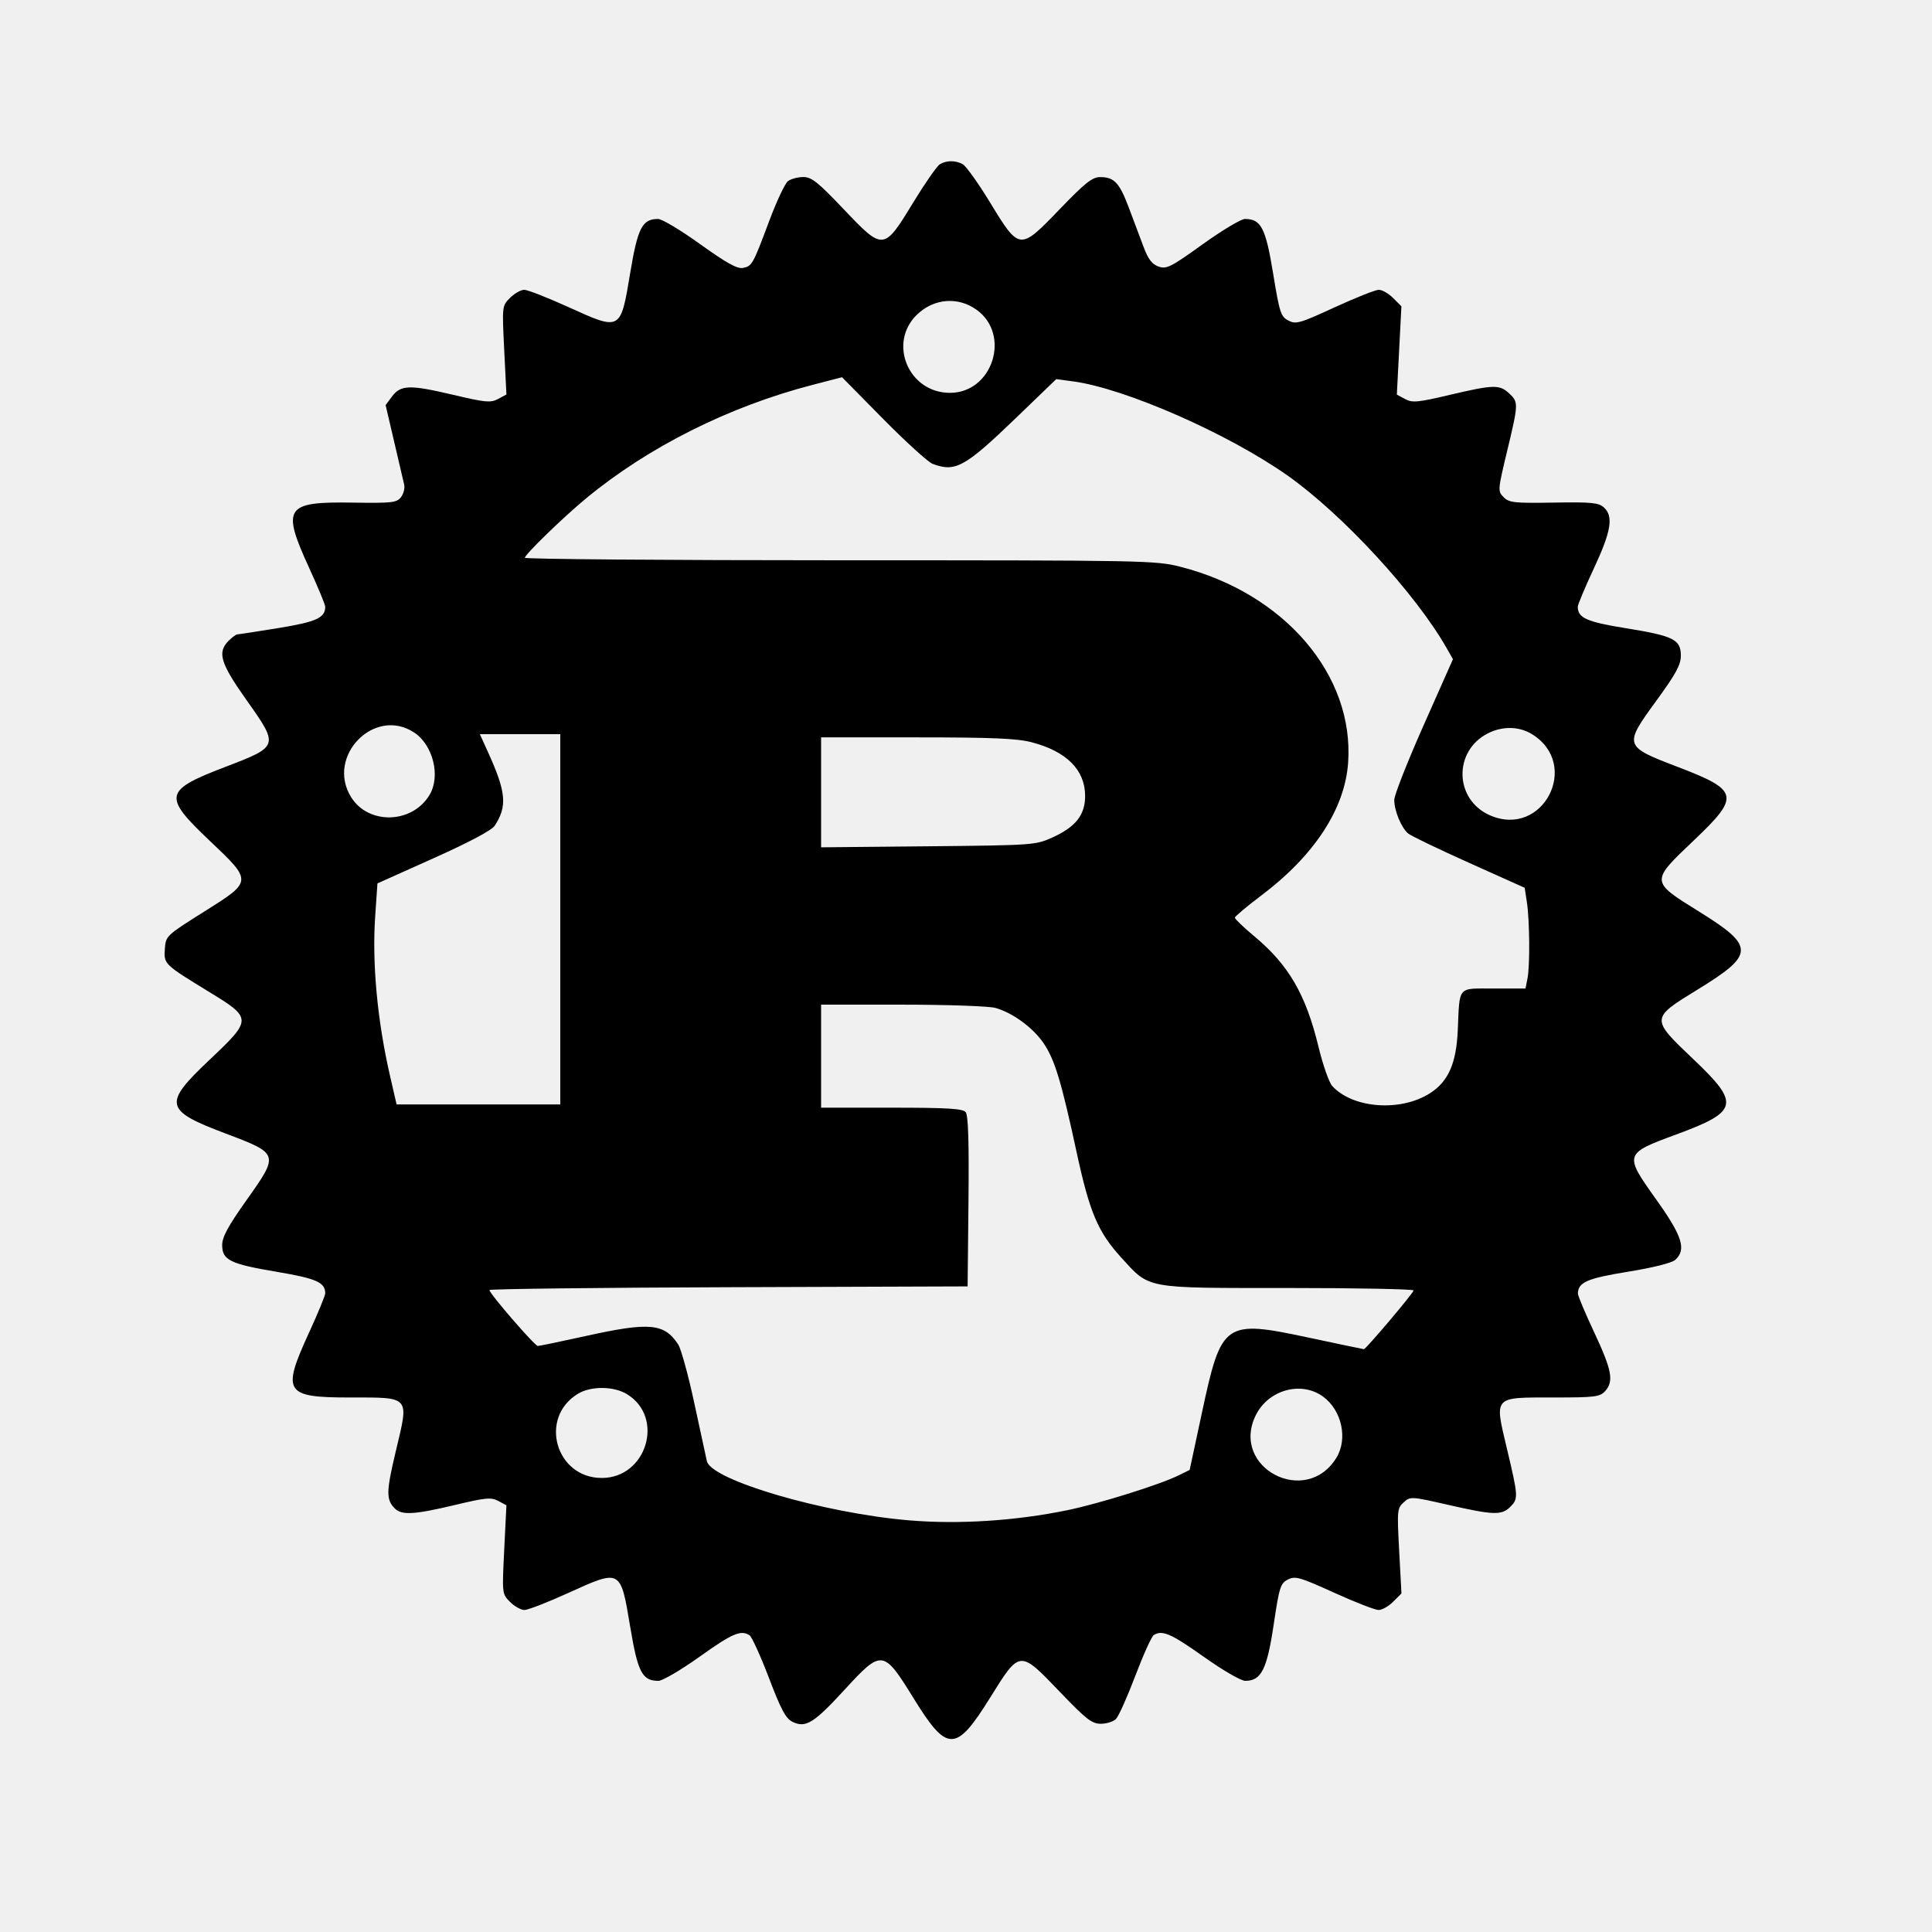
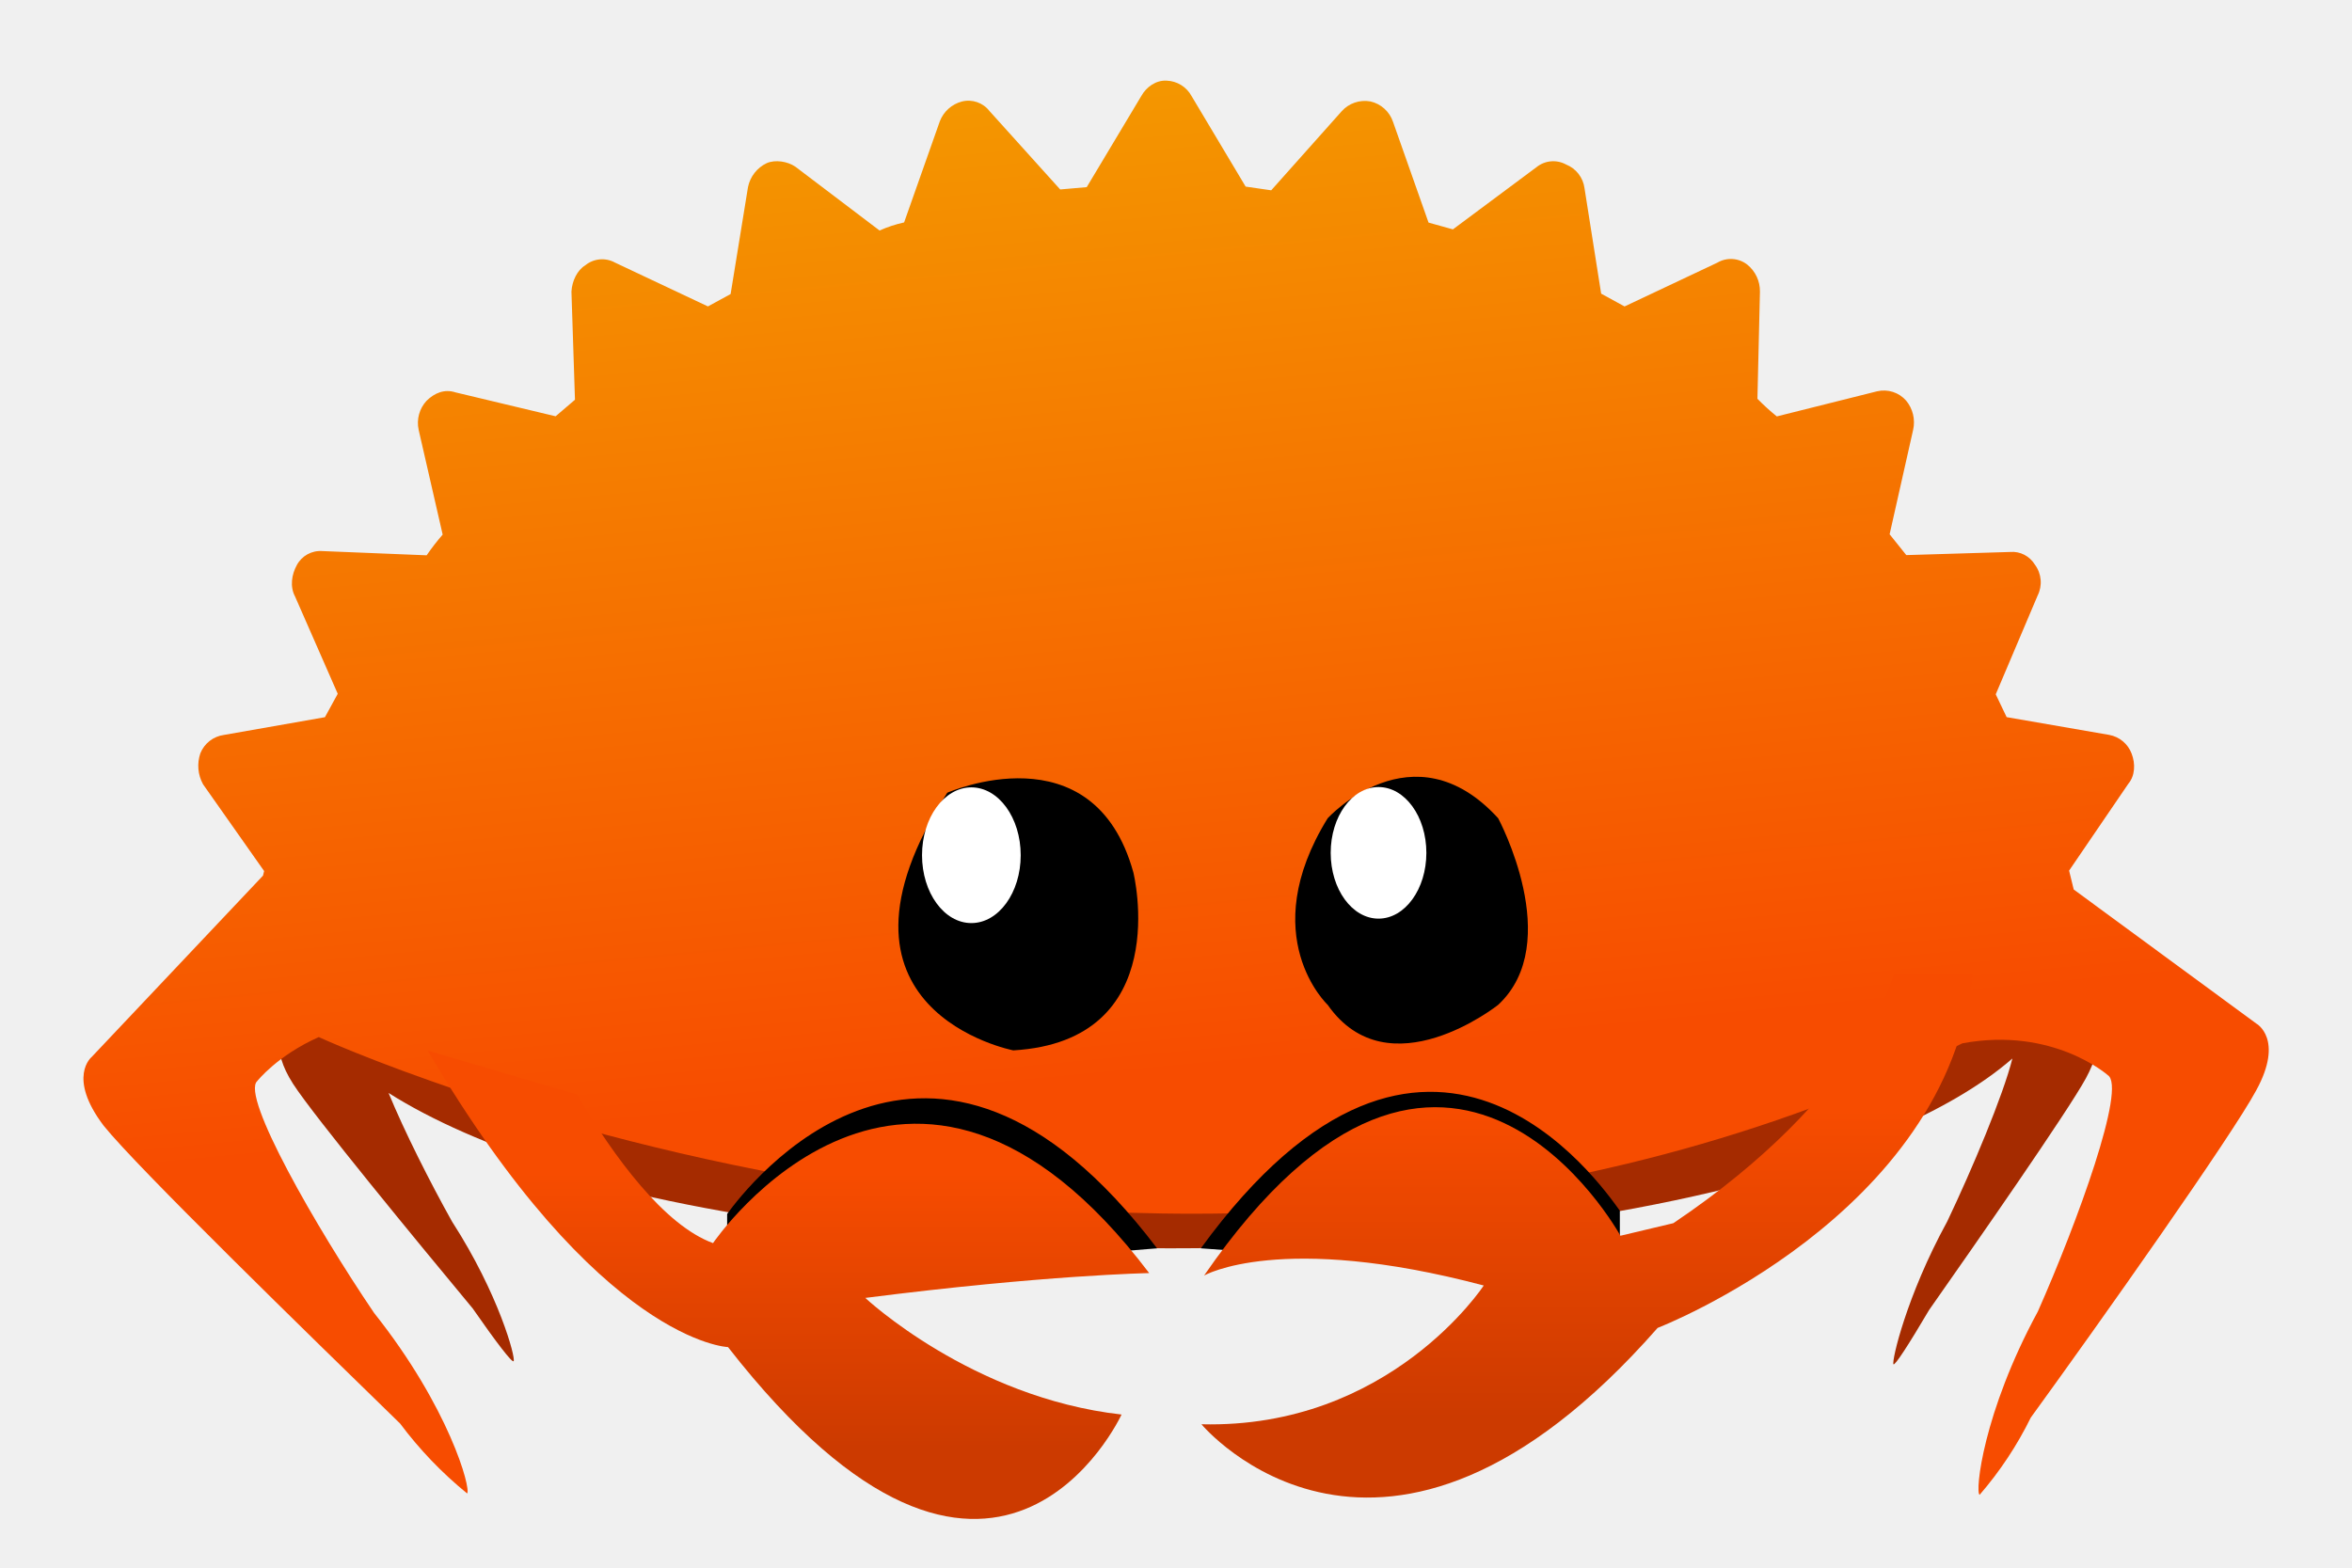
- <svg xmlns="http://www.w3.org/2000/svg" viewBox="0 0 128 128">
-   <path d="M62.271 10.88c-.189.11-.982 1.248-1.763 2.529-1.96 3.217-1.982 3.219-4.615.448-1.713-1.802-2.127-2.132-2.679-2.128-.359.002-.812.124-1.008.271-.195.147-.748 1.317-1.228 2.6-1.099 2.939-1.152 3.034-1.761 3.151-.375.071-1.097-.331-2.828-1.574-1.278-.919-2.532-1.67-2.786-1.67-1.054 0-1.351.576-1.853 3.593-.638 3.836-.616 3.823-4.074 2.252-1.396-.633-2.72-1.152-2.943-1.152-.223 0-.646.24-.939.533-.532.533-.533.535-.388 3.468l.146 2.936-.555.297c-.492.263-.831.231-3.009-.284-2.843-.671-3.443-.653-4.019.122l-.421.566.565 2.421c.31 1.331.609 2.613.665 2.848.055.234-.04.609-.212.832-.284.367-.586.4-3.217.36-4.453-.07-4.706.312-2.866 4.328.585 1.275 1.064 2.433 1.064 2.572 0 .734-.585 1.001-3.098 1.411-1.406.229-2.628.417-2.716.417-.088 0-.352.192-.586.426-.765.765-.548 1.483 1.187 3.932 2.161 3.05 2.157 3.061-1.413 4.427-4.06 1.553-4.142 1.936-1.051 4.868 2.879 2.73 2.882 2.69-.377 4.739-2.469 1.551-2.507 1.588-2.57 2.429-.076 1.023-.058 1.041 2.89 2.842 2.915 1.78 2.915 1.834.054 4.541-3.077 2.91-2.982 3.335 1.081 4.868 3.55 1.339 3.555 1.355 1.39 4.405-1.227 1.729-1.618 2.449-1.618 2.983 0 .999.52 1.254 3.627 1.776 2.617.441 3.2.7 3.2 1.422 0 .148-.48 1.316-1.067 2.594-1.826 3.977-1.618 4.308 2.704 4.308 4.025 0 3.918-.123 3.051 3.507-.654 2.736-.664 3.26-.072 3.851.453.454 1.307.403 3.978-.236 2.04-.487 2.398-.521 2.871-.268l.54.289-.146 2.935c-.145 2.934-.144 2.936.388 3.469.293.293.722.533.952.533.23 0 1.554-.516 2.943-1.147 3.447-1.565 3.425-1.578 4.061 2.246.504 3.031.798 3.594 1.874 3.594.267 0 1.494-.72 2.728-1.6 2.167-1.546 2.729-1.788 3.306-1.421.149.094.727 1.364 1.284 2.822.819 2.144 1.119 2.702 1.575 2.92.868.416 1.405.082 3.445-2.14 2.463-2.683 2.564-2.67 4.575.589 2.221 3.598 2.796 3.59 5.073-.073 1.962-3.156 1.939-3.154 4.591-.384 1.761 1.838 2.136 2.131 2.73 2.131.379 0 .832-.142 1.005-.316.174-.174.75-1.459 1.28-2.855.53-1.397 1.079-2.613 1.221-2.703.561-.357 1.142-.106 3.306 1.43 1.274.905 2.473 1.6 2.758 1.6 1.058 0 1.44-.751 1.88-3.703.376-2.517.452-2.758.947-3.009.487-.247.779-.164 3.063.873 1.389.63 2.713 1.146 2.943 1.146.23 0 .666-.247.967-.549l.549-.548-.151-2.815c-.144-2.688-.131-2.832.298-3.22.441-.399.486-.397 2.952.166 2.986.682 3.543.7 4.104.139.548-.548.542-.668-.208-3.831-.841-3.548-.954-3.422 3.088-3.422 2.755 0 3.062-.039 3.413-.426.586-.648.447-1.39-.732-3.903-.595-1.266-1.078-2.418-1.074-2.56.02-.747.607-1.002 3.32-1.443 1.66-.269 2.902-.581 3.127-.784.754-.681.477-1.567-1.244-3.98-2.157-3.024-2.148-3.053 1.306-4.326 4.136-1.524 4.254-2.032 1.159-4.973-2.867-2.724-2.868-2.709.272-4.637 3.796-2.33 3.802-2.855.067-5.173-3.212-1.993-3.21-1.965-.331-4.699 3.088-2.934 3.004-3.318-1.057-4.871-3.584-1.371-3.595-1.405-1.417-4.394 1.297-1.78 1.618-2.371 1.618-2.981 0-1.066-.478-1.305-3.622-1.813-2.627-.424-3.205-.682-3.205-1.429 0-.142.48-1.285 1.067-2.542 1.149-2.461 1.31-3.446.66-4.035-.349-.316-.817-.361-3.321-.32-2.62.044-2.955.007-3.318-.358-.397-.399-.393-.455.227-3.042.76-3.17.763-3.247.138-3.834-.634-.596-1.03-.586-3.941.099-2.121.5-2.472.533-2.954.275l-.547-.293.151-2.926.152-2.925-.547-.547c-.301-.301-.728-.547-.95-.547-.221 0-1.538.523-2.926 1.161-2.318 1.067-2.567 1.138-3.068.876-.5-.262-.583-.52-1.01-3.127-.493-3.016-.798-3.603-1.869-3.603-.254 0-1.513.755-2.798 1.678-2.11 1.516-2.393 1.659-2.919 1.476-.435-.152-.688-.483-.997-1.306-.229-.606-.667-1.774-.975-2.595-.622-1.656-.969-2.027-1.901-2.027-.52 0-.991.374-2.679 2.127-2.653 2.756-2.663 2.755-4.614-.445-.78-1.279-1.595-2.421-1.812-2.537-.488-.262-1.062-.261-1.511.002m2.418 9.635c2.311 1.645 1.082 5.512-1.752 5.512-2.75 0-4.135-3.313-2.171-5.194 1.108-1.062 2.697-1.191 3.923-.318m-2.906 10.214c1.515.576 2.137.23 5.596-3.104l2.599-2.506 1.1.146c3.45.458 10.312 3.472 14.255 6.261 3.623 2.564 8.438 7.786 10.49 11.377l.439.769-1.944 4.38c-1.07 2.409-1.945 4.633-1.945 4.944 0 .717.47 1.851.923 2.226.191.159 2.006 1.033 4.033 1.942l3.684 1.654.145.937c.187 1.221.212 4.22.042 5.072l-.133.666h-2.103c-2.439 0-2.251-.218-2.383 2.774-.096 2.169-.62 3.368-1.812 4.144-1.942 1.267-5.149 1.037-6.509-.466-.209-.231-.615-1.392-.903-2.581-.841-3.473-1.971-5.423-4.241-7.32-.717-.599-1.303-1.158-1.303-1.243 0-.084.788-.748 1.752-1.473 3.51-2.646 5.528-5.726 5.75-8.777.423-5.819-4.213-11.243-11.109-13.001-1.635-.417-2.333-.43-22.56-.43-11.48 0-20.873-.075-20.873-.166 0-.215 2.551-2.691 4.054-3.933 4.127-3.412 9.488-6.097 15.04-7.531l1.92-.497 2.728 2.766c1.501 1.521 2.972 2.857 3.268 2.97M27.432 48.526c1.257.823 1.772 2.891 1.03 4.134-1.148 1.924-4.056 2.005-5.205.145-1.671-2.702 1.547-6.001 4.175-4.279m74.05.105c3.288 2.005.74 6.937-2.78 5.38-2.35-1.04-2.425-4.252-.127-5.424.959-.489 2.061-.472 2.907.044M37.12 60.907v12.266H26.276l-.43-1.866c-.846-3.675-1.202-7.477-.989-10.591l.149-2.188 3.728-1.672c2.339-1.048 3.843-1.847 4.037-2.144.848-1.293.767-2.217-.423-4.845l-.556-1.227h5.328v12.267m31.22-11.733c2.322.604 3.549 1.833 3.552 3.556.002 1.265-.625 2.059-2.18 2.761-1.101.498-1.276.51-8.219.578l-7.093.068v-7.284h6.355c4.964 0 6.625.07 7.585.321m-2.396 17.602c1.151.32 2.512 1.32 3.21 2.359.733 1.092 1.162 2.512 2.178 7.216.858 3.976 1.41 5.276 2.956 6.968 1.915 2.095 1.471 2.014 11.037 2.014 4.581 0 8.328.073 8.328.163 0 .161-3.155 3.891-3.291 3.891-.039 0-1.687-.345-3.662-.767-5.577-1.191-5.778-1.051-7.058 4.926l-.823 3.84-.743.366c-1.24.612-5.27 1.872-7.359 2.302-3.452.71-7.209.95-10.511.671-5.629-.477-13.083-2.661-13.374-3.92-.062-.267-.437-1.995-.832-3.841-.396-1.846-.877-3.597-1.069-3.891-.923-1.408-1.894-1.495-6.164-.55-1.617.358-3.028.65-3.136.65-.203 0-3.204-3.47-3.204-3.704 0-.073 7.128-.158 15.84-.188l15.84-.054.057-5.627c.04-3.973-.015-5.714-.187-5.92-.192-.232-1.214-.293-4.91-.293H54.4V66.56l5.387.001c2.962.001 5.733.098 6.157.215M41.536 92.365c2.519 1.535 1.311 5.557-1.668 5.554-3.055-.002-4.187-3.987-1.584-5.575.861-.525 2.374-.515 3.252.021m46.126.168c1.235.905 1.646 2.788.881 4.042-2.009 3.295-7.033.676-5.355-2.791.825-1.703 3.018-2.317 4.474-1.251" fill-rule="evenodd" />
+ <svg xmlns="http://www.w3.org/2000/svg" clip-rule="evenodd" fill-rule="evenodd" stroke-linejoin="round" stroke-miterlimit="1.414" viewBox="0,0,1200,800">
+   <linearGradient id="prefix___Linear1" gradientTransform="scale(1 -1)" gradientUnits="userSpaceOnUse" x1="0" x2="1" y1="0" y2="0">
+     <stop offset="0" stop-color="#f74c00" />
+     <stop offset=".33" stop-color="#f74c00" />
+     <stop offset="1" stop-color="#f49600" />
+   </linearGradient>
+   <linearGradient id="prefix___Linear2" gradientTransform="scale(1 -1)" gradientUnits="userSpaceOnUse" x1="0" x2="1" y1="0" y2="0">
+     <stop offset="0" stop-color="#cc3a00" />
+     <stop offset=".15" stop-color="#cc3a00" />
+     <stop offset=".74" stop-color="#f74c00" />
+     <stop offset="1" stop-color="#f74c00" />
+   </linearGradient>
+   <path d="m597.344 357.461c-121.238 0-231.39 14.576-312.939 38.329v202.901c81.549 23.754 191.701 38.329 312.939 38.329 138.76 0 262.987-19.092 346.431-49.186v-181.184c-83.444-30.095-207.671-49.189-346.431-49.189m471.406 164.861-14.211-29.441c.073-1.118.131-2.237.131-3.36 0-33.375-34.706-64.135-93.097-88.762v177.526c27.245-11.492 49.348-24.317 65.156-38.125-4.652 18.707-20.564 56.553-33.25 83.168-20.85 38.066-28.4 71.203-27.432 72.844.617 1.033 7.73-9.94 18.219-27.721 24.41-34.781 70.664-101.182 79.909-118.096 10.472-19.174 4.575-28.033 4.575-28.033m-919.686-30.855c0 6.428 1.293 12.76 3.788 18.969l-8.511 15.15s-6.818 8.846 5.188 27.508c10.59 16.455 63.635 80.867 91.632 114.598 12.026 17.293 20.179 27.945 20.893 26.916 1.124-1.633-7.476-34.1-31.359-71.141-11.144-19.895-24.454-46.252-32.442-65.721 22.303 14.116 51.483 26.92 86.152 37.94v-208.435c-83.544 26.548-135.341 63.433-135.341 104.216" fill="#a52b00" fill-rule="nonzero" />
+   <path d="m.991-.034-.058.042v.018l.057.043a.018.018 0 0 1 .008.018.022.022 0 0 1 -.012.016l-.066.03a.085.085 0 0 1 -.004.017l.048.053c.004.005.006.013.004.019a.023.023 0 0 1 -.015.014l-.071.018-.007.016.035.06a.018.018 0 0 1 0 .02c-.003.006-.01.01-.017.011l-.073.004-.01.014.022.066c.003.007.001.014-.004.02a.022.022 0 0 1 -.019.007l-.072-.01a.154.154 0 0 1 -.013.012l.009.07a.018.018 0 0 1 -.008.018c-.006.004-.014.006-.021.003l-.068-.023-.015.01-.006.069a.02.02 0 0 1 -.011.017.026.026 0 0 1 -.021 0l-.062-.036-.003.001-.112.126s-.012.018-.047-.004c-.03-.02-.153-.126-.218-.182a.267.267 0 0 1 -.051-.041c.003-.003.059.007.127.052.061.034.154.077.163.065 0 0 .016-.015.026-.044.001.001.001.001 0 0 0 0-.315-.551-.101-1.106.006-.062-.03-.096-.03-.096-.009-.012-.097.029-.155.061-.065.043-.118.053-.12.05a.245.245 0 0 1 .049-.039c.061-.053.178-.152.207-.171.033-.022.045-.004.045-.004l.101.115.013.002.055-.045c.005-.005.013-.006.02-.004a.02.02 0 0 1 .014.014l.018.068.016.006.064-.034a.02.02 0 0 1 .021 0c.006.003.01.009.01.016l.004.07.015.01.069-.022a.023.023 0 0 1 .02.003.02.02 0 0 1 .008.019l-.011.069a.154.154 0 0 0 .013.012l.072-.008a.023.023 0 0 1 .019.007.018.018 0 0 1 .003.02l-.024.065.01.015.072.005a.02.02 0 0 1 .017.011.018.018 0 0 1 0 .02l-.037.06.006.016.07.018a.021.021 0 0 1 .015.014.021.021 0 0 1 -.005.02l-.049.052.004.017.064.031a.02.02 0 0 1 .012.016c.001.007-.003.014-.009.018z" fill="url(#prefix___Linear1)" fill-rule="nonzero" transform="matrix(-65.80958 -752.207 -752.207 65.80958 621.87 796.78)" />
+   <path d="m450.328 650.959c-1.664-1.42-2.536-2.262-2.536-2.262l142.542-11.677c-116.273-153.391-209.424-31.198-219.339-17.536v31.475zm296.792-1.652c1.663-1.42 2.536-2.264 2.536-2.264l-136.984-10.023c116.328-159.687 203.869-32.852 213.783-19.19v31.477z" fill-rule="nonzero" />
+   <path d="m1-.586s-.232.058-.476.421l-.024.101s.6.329-.076.795c0 0 .084-.145-.019-.534 0 0-.274.179-.265.539 0 0-.415-.345.184-.871 0 0 .215-.556.676-.601z" fill="url(#prefix___Linear2)" fill-rule="nonzero" transform="matrix(0 -267.211 -267.211 0 809.65 764.22)" />
+   <path d="m677.392 417.547s43.486-47.615 86.974 0c0 0 34.17 63.492 0 95.234 0 0-55.912 44.444-86.974 0 0 0-37.275-34.921 0-95.234" fill-rule="nonzero" />
+   <path d="m727.738 435.211c0 18.541-10.93 33.572-24.408 33.572-13.477 0-24.406-15.031-24.406-33.572s10.929-33.574 24.406-33.574c13.478 0 24.408 15.033 24.408 33.574" fill="#fff" fill-rule="nonzero" />
+   <path d="m483.3 404.545s74.596-33.028 94.956 40.691c0 0 21.327 85.926-61.259 90.776 0 0-105.31-20.283-33.697-131.467" fill-rule="nonzero" />
+   <path d="m520.766 436.428c0 19.119-11.27 34.627-25.173 34.627-13.898 0-25.171-15.508-25.171-34.627 0-19.124 11.273-34.627 25.171-34.627 13.903 0 25.173 15.503 25.173 34.627" fill="#fff" fill-rule="nonzero" />
+   <path d="m.367.129c-.731-.57-.144-.84-.144-.84.036.32.249.547.249.547.049-.384.053-.606.053-.606.678.514.064.931.064.931.038.104.183.211.317.29l.094.319c-.624-.367-.633-.641-.633-.641z" fill="url(#prefix___Linear2)" fill-rule="nonzero" transform="matrix(0 -239.021 -239.021 0 402.27 775.15)" />
</svg>
